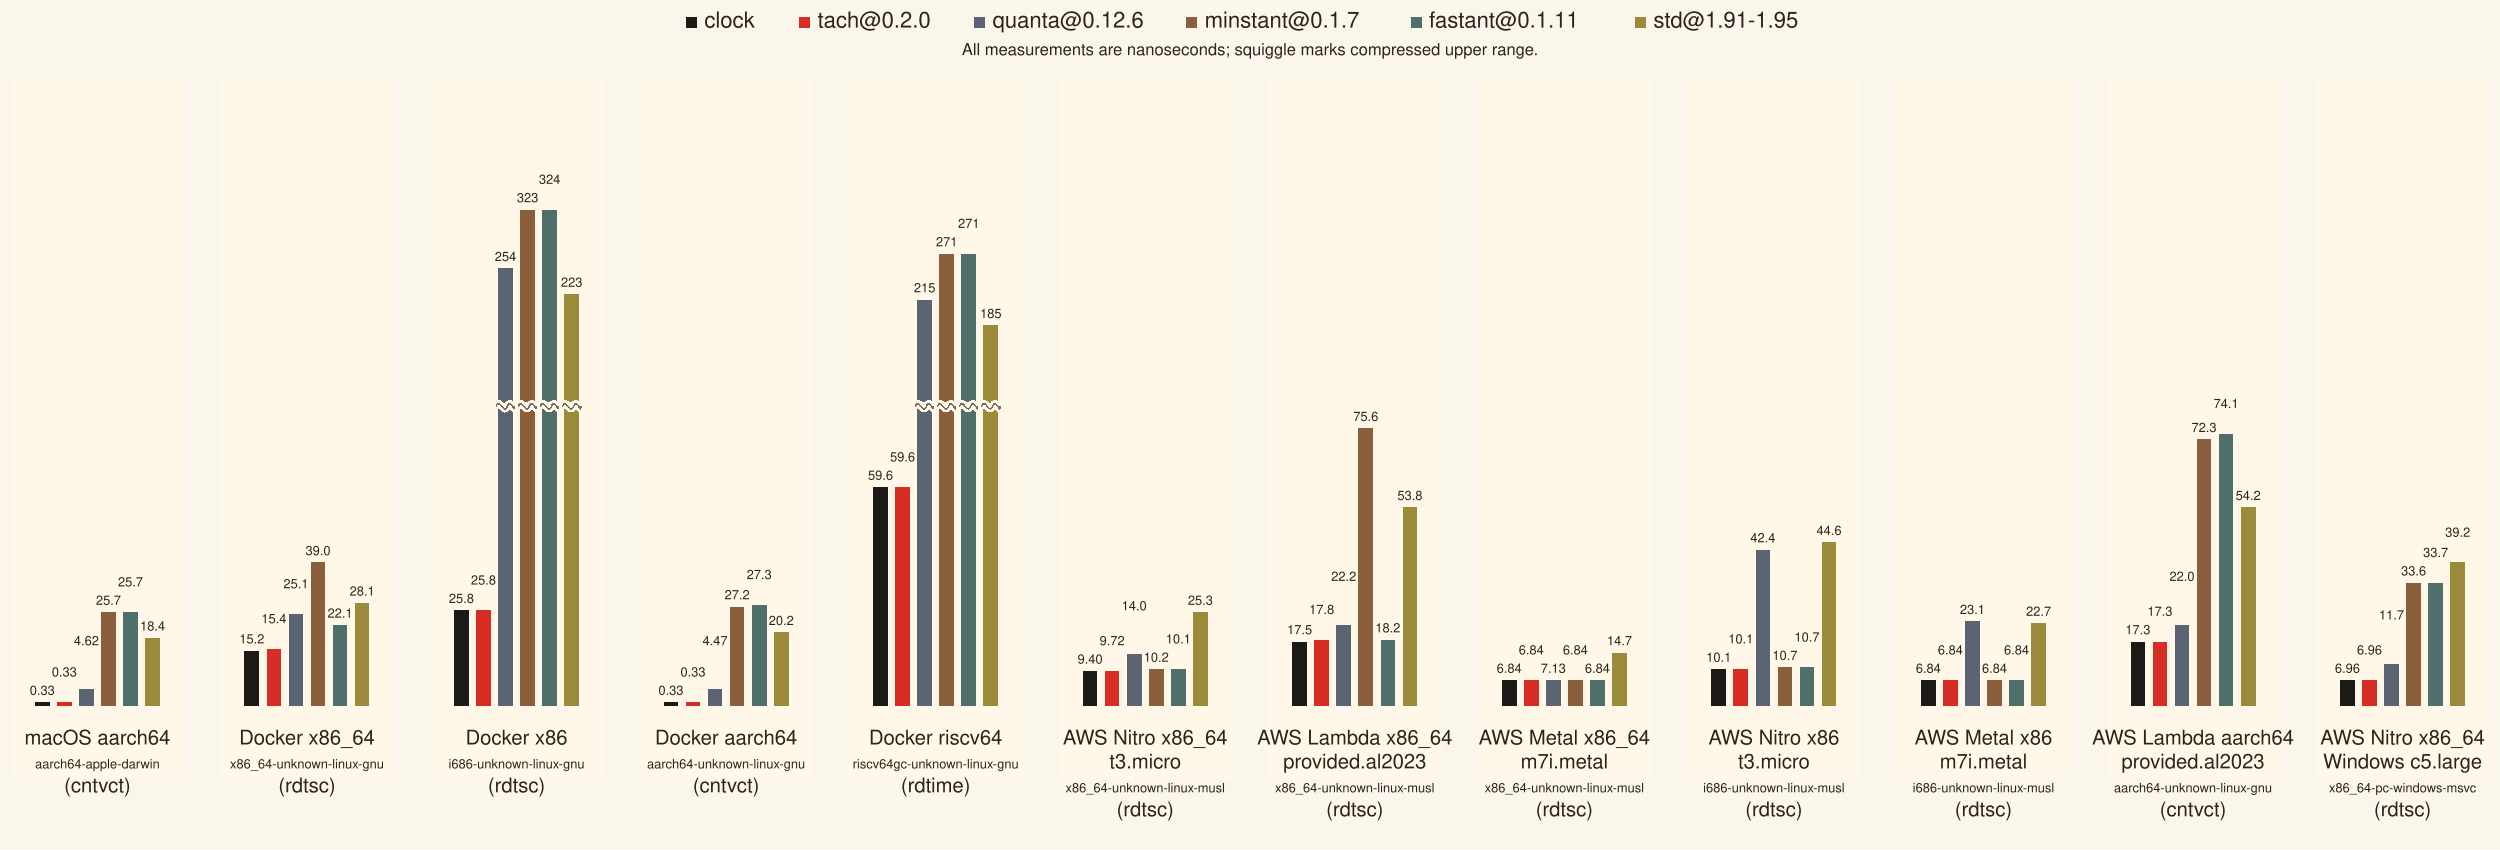
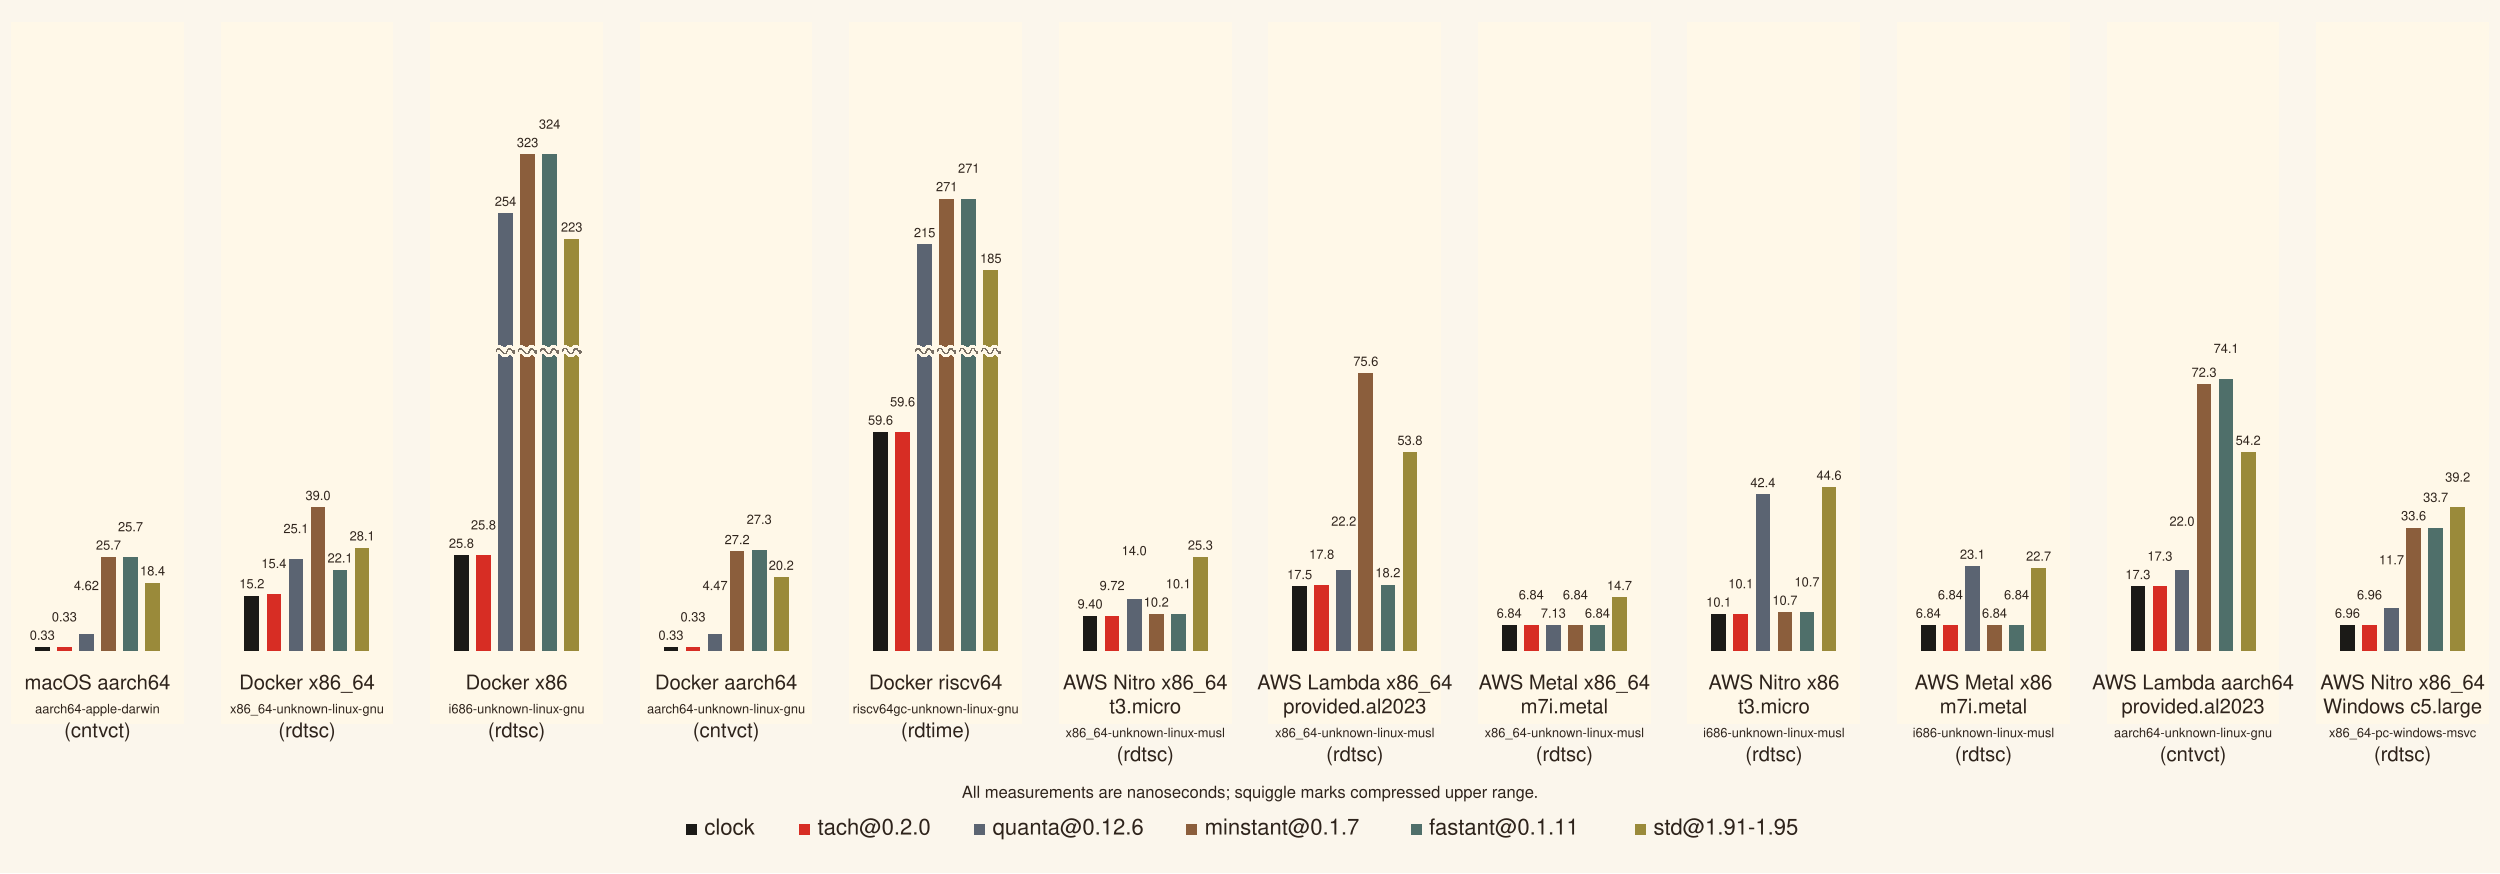
- <svg xmlns="http://www.w3.org/2000/svg" width="1360" height="462" viewBox="0 0 1360 462">
-   <rect width="1360" height="462" fill="#FBF6EC" />
+ <svg xmlns="http://www.w3.org/2000/svg" width="1360" height="475" viewBox="0 0 1360 475">
+   <rect width="1360" height="475" fill="#FBF6EC" />
  <g shape-rendering="crispEdges">
-     <rect x="373.16" y="9" width="6" height="6" fill="#1B1A17" />
-     <text x="383.16" y="15" text-anchor="start" font-family="Avenir Next, Helvetica, Arial, sans-serif" font-size="12" fill="#2E231B">clock</text>
-     <rect x="434.76" y="9" width="6" height="6" fill="#D72D24" />
-     <text x="444.76" y="15" text-anchor="start" font-family="Avenir Next, Helvetica, Arial, sans-serif" font-size="12" fill="#2E231B">tach@0.2.0</text>
-     <rect x="529.96" y="9" width="6" height="6" fill="#5B6472" />
-     <text x="539.96" y="15" text-anchor="start" font-family="Avenir Next, Helvetica, Arial, sans-serif" font-size="12" fill="#2E231B">quanta@0.12.6</text>
-     <rect x="645.32" y="9" width="6" height="6" fill="#8B5E3C" />
-     <text x="655.32" y="15" text-anchor="start" font-family="Avenir Next, Helvetica, Arial, sans-serif" font-size="12" fill="#2E231B">minstant@0.1.7</text>
-     <rect x="767.4" y="9" width="6" height="6" fill="#4F6F6A" />
-     <text x="777.4" y="15" text-anchor="start" font-family="Avenir Next, Helvetica, Arial, sans-serif" font-size="12" fill="#2E231B">fastant@0.1.11</text>
-     <rect x="889.48" y="9" width="6" height="6" fill="#9A8A3A" />
-     <text x="899.48" y="15" text-anchor="start" font-family="Avenir Next, Helvetica, Arial, sans-serif" font-size="12" fill="#2E231B">std@1.91-1.95</text>
-     <text x="680" y="30" text-anchor="middle" font-family="Avenir Next, Helvetica, Arial, sans-serif" font-size="9" fill="#2E231B">All measurements are nanoseconds; squiggle marks compressed upper range.</text>
-     <rect x="6" y="42" width="94" height="382" fill="#FFF8E8" />
-     <rect x="19" y="382" width="8" height="2" fill="#1B1A17" />
-     <text x="23" y="378" text-anchor="middle" font-family="Avenir Next, Helvetica, Arial, sans-serif" font-size="7" fill="#2E231B">0.33</text>
-     <rect x="31" y="382" width="8" height="2" fill="#D72D24" />
-     <text x="35" y="368" text-anchor="middle" font-family="Avenir Next, Helvetica, Arial, sans-serif" font-size="7" fill="#2E231B">0.33</text>
-     <rect x="43" y="375" width="8" height="9" fill="#5B6472" />
-     <text x="47" y="351" text-anchor="middle" font-family="Avenir Next, Helvetica, Arial, sans-serif" font-size="7" fill="#2E231B">4.62</text>
-     <rect x="55" y="333" width="8" height="51" fill="#8B5E3C" />
-     <text x="59" y="329" text-anchor="middle" font-family="Avenir Next, Helvetica, Arial, sans-serif" font-size="7" fill="#2E231B">25.7</text>
-     <rect x="67" y="333" width="8" height="51" fill="#4F6F6A" />
-     <text x="71" y="319" text-anchor="middle" font-family="Avenir Next, Helvetica, Arial, sans-serif" font-size="7" fill="#2E231B">25.7</text>
-     <rect x="79" y="347" width="8" height="37" fill="#9A8A3A" />
-     <text x="83" y="343" text-anchor="middle" font-family="Avenir Next, Helvetica, Arial, sans-serif" font-size="7" fill="#2E231B">18.4</text>
-     <text x="53" y="405" text-anchor="middle" font-family="Avenir Next, Helvetica, Arial, sans-serif" font-size="11" fill="#2E231B">macOS aarch64</text>
-     <text x="53" y="418" text-anchor="middle" font-family="Avenir Next, Helvetica, Arial, sans-serif" font-size="7" fill="#2E231B">aarch64-apple-darwin</text>
-     <text x="53" y="431" text-anchor="middle" font-family="Avenir Next, Helvetica, Arial, sans-serif" font-size="11" fill="#2E231B">(cntvct)</text>
-     <rect x="120" y="42" width="94" height="382" fill="#FFF8E8" />
-     <rect x="133" y="354" width="8" height="30" fill="#1B1A17" />
-     <text x="137" y="350" text-anchor="middle" font-family="Avenir Next, Helvetica, Arial, sans-serif" font-size="7" fill="#2E231B">15.2</text>
-     <rect x="145" y="353" width="8" height="31" fill="#D72D24" />
-     <text x="149" y="339" text-anchor="middle" font-family="Avenir Next, Helvetica, Arial, sans-serif" font-size="7" fill="#2E231B">15.4</text>
-     <rect x="157" y="334" width="8" height="50" fill="#5B6472" />
-     <text x="161" y="320" text-anchor="middle" font-family="Avenir Next, Helvetica, Arial, sans-serif" font-size="7" fill="#2E231B">25.1</text>
-     <rect x="169" y="306" width="8" height="78" fill="#8B5E3C" />
-     <text x="173" y="302" text-anchor="middle" font-family="Avenir Next, Helvetica, Arial, sans-serif" font-size="7" fill="#2E231B">39.0</text>
-     <rect x="181" y="340" width="8" height="44" fill="#4F6F6A" />
-     <text x="185" y="336" text-anchor="middle" font-family="Avenir Next, Helvetica, Arial, sans-serif" font-size="7" fill="#2E231B">22.1</text>
-     <rect x="193" y="328" width="8" height="56" fill="#9A8A3A" />
-     <text x="197" y="324" text-anchor="middle" font-family="Avenir Next, Helvetica, Arial, sans-serif" font-size="7" fill="#2E231B">28.1</text>
-     <text x="167" y="405" text-anchor="middle" font-family="Avenir Next, Helvetica, Arial, sans-serif" font-size="11" fill="#2E231B">Docker x86_64</text>
-     <text x="167" y="418" text-anchor="middle" font-family="Avenir Next, Helvetica, Arial, sans-serif" font-size="7" fill="#2E231B">x86_64-unknown-linux-gnu</text>
-     <text x="167" y="431" text-anchor="middle" font-family="Avenir Next, Helvetica, Arial, sans-serif" font-size="11" fill="#2E231B">(rdtsc)</text>
-     <rect x="234" y="42" width="94" height="382" fill="#FFF8E8" />
-     <rect x="247" y="332" width="8" height="52" fill="#1B1A17" />
-     <text x="251" y="328" text-anchor="middle" font-family="Avenir Next, Helvetica, Arial, sans-serif" font-size="7" fill="#2E231B">25.8</text>
-     <rect x="259" y="332" width="8" height="52" fill="#D72D24" />
-     <text x="263" y="318" text-anchor="middle" font-family="Avenir Next, Helvetica, Arial, sans-serif" font-size="7" fill="#2E231B">25.8</text>
-     <rect x="271" y="146" width="8" height="238" fill="#5B6472" />
-     <path d="M270 221 C272 216 274 226 276 221 S280 226 280 221" stroke="#FFF8E8" stroke-width="4" fill="none" stroke-linecap="round" />
-     <path d="M270 221 C272 216 274 226 276 221 S280 226 280 221" stroke="#2E231B" stroke-width="0.8" fill="none" stroke-linecap="round" opacity="0.65" />
-     <text x="275" y="142" text-anchor="middle" font-family="Avenir Next, Helvetica, Arial, sans-serif" font-size="7" fill="#2E231B">254</text>
-     <rect x="283" y="114" width="8" height="270" fill="#8B5E3C" />
-     <path d="M282 221 C284 216 286 226 288 221 S292 226 292 221" stroke="#FFF8E8" stroke-width="4" fill="none" stroke-linecap="round" />
-     <path d="M282 221 C284 216 286 226 288 221 S292 226 292 221" stroke="#2E231B" stroke-width="0.8" fill="none" stroke-linecap="round" opacity="0.65" />
-     <text x="287" y="110" text-anchor="middle" font-family="Avenir Next, Helvetica, Arial, sans-serif" font-size="7" fill="#2E231B">323</text>
-     <rect x="295" y="114" width="8" height="270" fill="#4F6F6A" />
-     <path d="M294 221 C296 216 298 226 300 221 S304 226 304 221" stroke="#FFF8E8" stroke-width="4" fill="none" stroke-linecap="round" />
-     <path d="M294 221 C296 216 298 226 300 221 S304 226 304 221" stroke="#2E231B" stroke-width="0.8" fill="none" stroke-linecap="round" opacity="0.65" />
-     <text x="299" y="100" text-anchor="middle" font-family="Avenir Next, Helvetica, Arial, sans-serif" font-size="7" fill="#2E231B">324</text>
-     <rect x="307" y="160" width="8" height="224" fill="#9A8A3A" />
-     <path d="M306 221 C308 216 310 226 312 221 S316 226 316 221" stroke="#FFF8E8" stroke-width="4" fill="none" stroke-linecap="round" />
-     <path d="M306 221 C308 216 310 226 312 221 S316 226 316 221" stroke="#2E231B" stroke-width="0.8" fill="none" stroke-linecap="round" opacity="0.65" />
-     <text x="311" y="156" text-anchor="middle" font-family="Avenir Next, Helvetica, Arial, sans-serif" font-size="7" fill="#2E231B">223</text>
-     <text x="281" y="405" text-anchor="middle" font-family="Avenir Next, Helvetica, Arial, sans-serif" font-size="11" fill="#2E231B">Docker x86</text>
-     <text x="281" y="418" text-anchor="middle" font-family="Avenir Next, Helvetica, Arial, sans-serif" font-size="7" fill="#2E231B">i686-unknown-linux-gnu</text>
-     <text x="281" y="431" text-anchor="middle" font-family="Avenir Next, Helvetica, Arial, sans-serif" font-size="11" fill="#2E231B">(rdtsc)</text>
-     <rect x="348" y="42" width="94" height="382" fill="#FFF8E8" />
-     <rect x="361" y="382" width="8" height="2" fill="#1B1A17" />
-     <text x="365" y="378" text-anchor="middle" font-family="Avenir Next, Helvetica, Arial, sans-serif" font-size="7" fill="#2E231B">0.33</text>
-     <rect x="373" y="382" width="8" height="2" fill="#D72D24" />
-     <text x="377" y="368" text-anchor="middle" font-family="Avenir Next, Helvetica, Arial, sans-serif" font-size="7" fill="#2E231B">0.33</text>
-     <rect x="385" y="375" width="8" height="9" fill="#5B6472" />
-     <text x="389" y="351" text-anchor="middle" font-family="Avenir Next, Helvetica, Arial, sans-serif" font-size="7" fill="#2E231B">4.47</text>
-     <rect x="397" y="330" width="8" height="54" fill="#8B5E3C" />
-     <text x="401" y="326" text-anchor="middle" font-family="Avenir Next, Helvetica, Arial, sans-serif" font-size="7" fill="#2E231B">27.2</text>
-     <rect x="409" y="329" width="8" height="55" fill="#4F6F6A" />
-     <text x="413" y="315" text-anchor="middle" font-family="Avenir Next, Helvetica, Arial, sans-serif" font-size="7" fill="#2E231B">27.3</text>
-     <rect x="421" y="344" width="8" height="40" fill="#9A8A3A" />
-     <text x="425" y="340" text-anchor="middle" font-family="Avenir Next, Helvetica, Arial, sans-serif" font-size="7" fill="#2E231B">20.2</text>
-     <text x="395" y="405" text-anchor="middle" font-family="Avenir Next, Helvetica, Arial, sans-serif" font-size="11" fill="#2E231B">Docker aarch64</text>
-     <text x="395" y="418" text-anchor="middle" font-family="Avenir Next, Helvetica, Arial, sans-serif" font-size="7" fill="#2E231B">aarch64-unknown-linux-gnu</text>
-     <text x="395" y="431" text-anchor="middle" font-family="Avenir Next, Helvetica, Arial, sans-serif" font-size="11" fill="#2E231B">(cntvct)</text>
-     <rect x="462" y="42" width="94" height="382" fill="#FFF8E8" />
-     <rect x="475" y="265" width="8" height="119" fill="#1B1A17" />
-     <text x="479" y="261" text-anchor="middle" font-family="Avenir Next, Helvetica, Arial, sans-serif" font-size="7" fill="#2E231B">59.6</text>
-     <rect x="487" y="265" width="8" height="119" fill="#D72D24" />
-     <text x="491" y="251" text-anchor="middle" font-family="Avenir Next, Helvetica, Arial, sans-serif" font-size="7" fill="#2E231B">59.6</text>
-     <rect x="499" y="163" width="8" height="221" fill="#5B6472" />
-     <path d="M498 221 C500 216 502 226 504 221 S508 226 508 221" stroke="#FFF8E8" stroke-width="4" fill="none" stroke-linecap="round" />
-     <path d="M498 221 C500 216 502 226 504 221 S508 226 508 221" stroke="#2E231B" stroke-width="0.8" fill="none" stroke-linecap="round" opacity="0.65" />
-     <text x="503" y="159" text-anchor="middle" font-family="Avenir Next, Helvetica, Arial, sans-serif" font-size="7" fill="#2E231B">215</text>
-     <rect x="511" y="138" width="8" height="246" fill="#8B5E3C" />
-     <path d="M510 221 C512 216 514 226 516 221 S520 226 520 221" stroke="#FFF8E8" stroke-width="4" fill="none" stroke-linecap="round" />
-     <path d="M510 221 C512 216 514 226 516 221 S520 226 520 221" stroke="#2E231B" stroke-width="0.8" fill="none" stroke-linecap="round" opacity="0.65" />
-     <text x="515" y="134" text-anchor="middle" font-family="Avenir Next, Helvetica, Arial, sans-serif" font-size="7" fill="#2E231B">271</text>
-     <rect x="523" y="138" width="8" height="246" fill="#4F6F6A" />
-     <path d="M522 221 C524 216 526 226 528 221 S532 226 532 221" stroke="#FFF8E8" stroke-width="4" fill="none" stroke-linecap="round" />
-     <path d="M522 221 C524 216 526 226 528 221 S532 226 532 221" stroke="#2E231B" stroke-width="0.8" fill="none" stroke-linecap="round" opacity="0.65" />
-     <text x="527" y="124" text-anchor="middle" font-family="Avenir Next, Helvetica, Arial, sans-serif" font-size="7" fill="#2E231B">271</text>
-     <rect x="535" y="177" width="8" height="207" fill="#9A8A3A" />
-     <path d="M534 221 C536 216 538 226 540 221 S544 226 544 221" stroke="#FFF8E8" stroke-width="4" fill="none" stroke-linecap="round" />
-     <path d="M534 221 C536 216 538 226 540 221 S544 226 544 221" stroke="#2E231B" stroke-width="0.8" fill="none" stroke-linecap="round" opacity="0.65" />
-     <text x="539" y="173" text-anchor="middle" font-family="Avenir Next, Helvetica, Arial, sans-serif" font-size="7" fill="#2E231B">185</text>
-     <text x="509" y="405" text-anchor="middle" font-family="Avenir Next, Helvetica, Arial, sans-serif" font-size="11" fill="#2E231B">Docker riscv64</text>
-     <text x="509" y="418" text-anchor="middle" font-family="Avenir Next, Helvetica, Arial, sans-serif" font-size="7" fill="#2E231B">riscv64gc-unknown-linux-gnu</text>
-     <text x="509" y="431" text-anchor="middle" font-family="Avenir Next, Helvetica, Arial, sans-serif" font-size="11" fill="#2E231B">(rdtime)</text>
-     <rect x="576" y="42" width="94" height="382" fill="#FFF8E8" />
-     <rect x="589" y="365" width="8" height="19" fill="#1B1A17" />
-     <text x="593" y="361" text-anchor="middle" font-family="Avenir Next, Helvetica, Arial, sans-serif" font-size="7" fill="#2E231B">9.40</text>
-     <rect x="601" y="365" width="8" height="19" fill="#D72D24" />
-     <text x="605" y="351" text-anchor="middle" font-family="Avenir Next, Helvetica, Arial, sans-serif" font-size="7" fill="#2E231B">9.72</text>
-     <rect x="613" y="356" width="8" height="28" fill="#5B6472" />
-     <text x="617" y="332" text-anchor="middle" font-family="Avenir Next, Helvetica, Arial, sans-serif" font-size="7" fill="#2E231B">14.0</text>
-     <rect x="625" y="364" width="8" height="20" fill="#8B5E3C" />
-     <text x="629" y="360" text-anchor="middle" font-family="Avenir Next, Helvetica, Arial, sans-serif" font-size="7" fill="#2E231B">10.2</text>
-     <rect x="637" y="364" width="8" height="20" fill="#4F6F6A" />
-     <text x="641" y="350" text-anchor="middle" font-family="Avenir Next, Helvetica, Arial, sans-serif" font-size="7" fill="#2E231B">10.1</text>
-     <rect x="649" y="333" width="8" height="51" fill="#9A8A3A" />
-     <text x="653" y="329" text-anchor="middle" font-family="Avenir Next, Helvetica, Arial, sans-serif" font-size="7" fill="#2E231B">25.3</text>
-     <text x="623" y="405" text-anchor="middle" font-family="Avenir Next, Helvetica, Arial, sans-serif" font-size="11" fill="#2E231B">AWS Nitro x86_64</text>
-     <text x="623" y="418" text-anchor="middle" font-family="Avenir Next, Helvetica, Arial, sans-serif" font-size="11" fill="#2E231B">t3.micro</text>
-     <text x="623" y="431" text-anchor="middle" font-family="Avenir Next, Helvetica, Arial, sans-serif" font-size="7" fill="#2E231B">x86_64-unknown-linux-musl</text>
-     <text x="623" y="444" text-anchor="middle" font-family="Avenir Next, Helvetica, Arial, sans-serif" font-size="11" fill="#2E231B">(rdtsc)</text>
-     <rect x="690" y="42" width="94" height="382" fill="#FFF8E8" />
-     <rect x="703" y="349" width="8" height="35" fill="#1B1A17" />
-     <text x="707" y="345" text-anchor="middle" font-family="Avenir Next, Helvetica, Arial, sans-serif" font-size="7" fill="#2E231B">17.5</text>
-     <rect x="715" y="348" width="8" height="36" fill="#D72D24" />
-     <text x="719" y="334" text-anchor="middle" font-family="Avenir Next, Helvetica, Arial, sans-serif" font-size="7" fill="#2E231B">17.8</text>
-     <rect x="727" y="340" width="8" height="44" fill="#5B6472" />
-     <text x="731" y="316" text-anchor="middle" font-family="Avenir Next, Helvetica, Arial, sans-serif" font-size="7" fill="#2E231B">22.2</text>
-     <rect x="739" y="233" width="8" height="151" fill="#8B5E3C" />
-     <text x="743" y="229" text-anchor="middle" font-family="Avenir Next, Helvetica, Arial, sans-serif" font-size="7" fill="#2E231B">75.6</text>
-     <rect x="751" y="348" width="8" height="36" fill="#4F6F6A" />
-     <text x="755" y="344" text-anchor="middle" font-family="Avenir Next, Helvetica, Arial, sans-serif" font-size="7" fill="#2E231B">18.2</text>
-     <rect x="763" y="276" width="8" height="108" fill="#9A8A3A" />
-     <text x="767" y="272" text-anchor="middle" font-family="Avenir Next, Helvetica, Arial, sans-serif" font-size="7" fill="#2E231B">53.8</text>
-     <text x="737" y="405" text-anchor="middle" font-family="Avenir Next, Helvetica, Arial, sans-serif" font-size="11" fill="#2E231B">AWS Lambda x86_64</text>
-     <text x="737" y="418" text-anchor="middle" font-family="Avenir Next, Helvetica, Arial, sans-serif" font-size="11" fill="#2E231B">provided.al2023</text>
-     <text x="737" y="431" text-anchor="middle" font-family="Avenir Next, Helvetica, Arial, sans-serif" font-size="7" fill="#2E231B">x86_64-unknown-linux-musl</text>
-     <text x="737" y="444" text-anchor="middle" font-family="Avenir Next, Helvetica, Arial, sans-serif" font-size="11" fill="#2E231B">(rdtsc)</text>
-     <rect x="804" y="42" width="94" height="382" fill="#FFF8E8" />
-     <rect x="817" y="370" width="8" height="14" fill="#1B1A17" />
-     <text x="821" y="366" text-anchor="middle" font-family="Avenir Next, Helvetica, Arial, sans-serif" font-size="7" fill="#2E231B">6.84</text>
-     <rect x="829" y="370" width="8" height="14" fill="#D72D24" />
-     <text x="833" y="356" text-anchor="middle" font-family="Avenir Next, Helvetica, Arial, sans-serif" font-size="7" fill="#2E231B">6.84</text>
-     <rect x="841" y="370" width="8" height="14" fill="#5B6472" />
-     <text x="845" y="366" text-anchor="middle" font-family="Avenir Next, Helvetica, Arial, sans-serif" font-size="7" fill="#2E231B">7.13</text>
-     <rect x="853" y="370" width="8" height="14" fill="#8B5E3C" />
-     <text x="857" y="356" text-anchor="middle" font-family="Avenir Next, Helvetica, Arial, sans-serif" font-size="7" fill="#2E231B">6.84</text>
-     <rect x="865" y="370" width="8" height="14" fill="#4F6F6A" />
-     <text x="869" y="366" text-anchor="middle" font-family="Avenir Next, Helvetica, Arial, sans-serif" font-size="7" fill="#2E231B">6.84</text>
-     <rect x="877" y="355" width="8" height="29" fill="#9A8A3A" />
-     <text x="881" y="351" text-anchor="middle" font-family="Avenir Next, Helvetica, Arial, sans-serif" font-size="7" fill="#2E231B">14.7</text>
-     <text x="851" y="405" text-anchor="middle" font-family="Avenir Next, Helvetica, Arial, sans-serif" font-size="11" fill="#2E231B">AWS Metal x86_64</text>
-     <text x="851" y="418" text-anchor="middle" font-family="Avenir Next, Helvetica, Arial, sans-serif" font-size="11" fill="#2E231B">m7i.metal</text>
-     <text x="851" y="431" text-anchor="middle" font-family="Avenir Next, Helvetica, Arial, sans-serif" font-size="7" fill="#2E231B">x86_64-unknown-linux-musl</text>
-     <text x="851" y="444" text-anchor="middle" font-family="Avenir Next, Helvetica, Arial, sans-serif" font-size="11" fill="#2E231B">(rdtsc)</text>
-     <rect x="918" y="42" width="94" height="382" fill="#FFF8E8" />
-     <rect x="931" y="364" width="8" height="20" fill="#1B1A17" />
-     <text x="935" y="360" text-anchor="middle" font-family="Avenir Next, Helvetica, Arial, sans-serif" font-size="7" fill="#2E231B">10.1</text>
-     <rect x="943" y="364" width="8" height="20" fill="#D72D24" />
-     <text x="947" y="350" text-anchor="middle" font-family="Avenir Next, Helvetica, Arial, sans-serif" font-size="7" fill="#2E231B">10.1</text>
-     <rect x="955" y="299" width="8" height="85" fill="#5B6472" />
-     <text x="959" y="295" text-anchor="middle" font-family="Avenir Next, Helvetica, Arial, sans-serif" font-size="7" fill="#2E231B">42.4</text>
-     <rect x="967" y="363" width="8" height="21" fill="#8B5E3C" />
-     <text x="971" y="359" text-anchor="middle" font-family="Avenir Next, Helvetica, Arial, sans-serif" font-size="7" fill="#2E231B">10.7</text>
-     <rect x="979" y="363" width="8" height="21" fill="#4F6F6A" />
-     <text x="983" y="349" text-anchor="middle" font-family="Avenir Next, Helvetica, Arial, sans-serif" font-size="7" fill="#2E231B">10.7</text>
-     <rect x="991" y="295" width="8" height="89" fill="#9A8A3A" />
-     <text x="995" y="291" text-anchor="middle" font-family="Avenir Next, Helvetica, Arial, sans-serif" font-size="7" fill="#2E231B">44.6</text>
-     <text x="965" y="405" text-anchor="middle" font-family="Avenir Next, Helvetica, Arial, sans-serif" font-size="11" fill="#2E231B">AWS Nitro x86</text>
-     <text x="965" y="418" text-anchor="middle" font-family="Avenir Next, Helvetica, Arial, sans-serif" font-size="11" fill="#2E231B">t3.micro</text>
-     <text x="965" y="431" text-anchor="middle" font-family="Avenir Next, Helvetica, Arial, sans-serif" font-size="7" fill="#2E231B">i686-unknown-linux-musl</text>
-     <text x="965" y="444" text-anchor="middle" font-family="Avenir Next, Helvetica, Arial, sans-serif" font-size="11" fill="#2E231B">(rdtsc)</text>
-     <rect x="1032" y="42" width="94" height="382" fill="#FFF8E8" />
-     <rect x="1045" y="370" width="8" height="14" fill="#1B1A17" />
-     <text x="1049" y="366" text-anchor="middle" font-family="Avenir Next, Helvetica, Arial, sans-serif" font-size="7" fill="#2E231B">6.84</text>
-     <rect x="1057" y="370" width="8" height="14" fill="#D72D24" />
-     <text x="1061" y="356" text-anchor="middle" font-family="Avenir Next, Helvetica, Arial, sans-serif" font-size="7" fill="#2E231B">6.84</text>
-     <rect x="1069" y="338" width="8" height="46" fill="#5B6472" />
-     <text x="1073" y="334" text-anchor="middle" font-family="Avenir Next, Helvetica, Arial, sans-serif" font-size="7" fill="#2E231B">23.1</text>
-     <rect x="1081" y="370" width="8" height="14" fill="#8B5E3C" />
-     <text x="1085" y="366" text-anchor="middle" font-family="Avenir Next, Helvetica, Arial, sans-serif" font-size="7" fill="#2E231B">6.84</text>
-     <rect x="1093" y="370" width="8" height="14" fill="#4F6F6A" />
-     <text x="1097" y="356" text-anchor="middle" font-family="Avenir Next, Helvetica, Arial, sans-serif" font-size="7" fill="#2E231B">6.84</text>
-     <rect x="1105" y="339" width="8" height="45" fill="#9A8A3A" />
-     <text x="1109" y="335" text-anchor="middle" font-family="Avenir Next, Helvetica, Arial, sans-serif" font-size="7" fill="#2E231B">22.7</text>
-     <text x="1079" y="405" text-anchor="middle" font-family="Avenir Next, Helvetica, Arial, sans-serif" font-size="11" fill="#2E231B">AWS Metal x86</text>
-     <text x="1079" y="418" text-anchor="middle" font-family="Avenir Next, Helvetica, Arial, sans-serif" font-size="11" fill="#2E231B">m7i.metal</text>
-     <text x="1079" y="431" text-anchor="middle" font-family="Avenir Next, Helvetica, Arial, sans-serif" font-size="7" fill="#2E231B">i686-unknown-linux-musl</text>
-     <text x="1079" y="444" text-anchor="middle" font-family="Avenir Next, Helvetica, Arial, sans-serif" font-size="11" fill="#2E231B">(rdtsc)</text>
-     <rect x="1146" y="42" width="94" height="382" fill="#FFF8E8" />
-     <rect x="1159" y="349" width="8" height="35" fill="#1B1A17" />
-     <text x="1163" y="345" text-anchor="middle" font-family="Avenir Next, Helvetica, Arial, sans-serif" font-size="7" fill="#2E231B">17.3</text>
-     <rect x="1171" y="349" width="8" height="35" fill="#D72D24" />
-     <text x="1175" y="335" text-anchor="middle" font-family="Avenir Next, Helvetica, Arial, sans-serif" font-size="7" fill="#2E231B">17.3</text>
-     <rect x="1183" y="340" width="8" height="44" fill="#5B6472" />
-     <text x="1187" y="316" text-anchor="middle" font-family="Avenir Next, Helvetica, Arial, sans-serif" font-size="7" fill="#2E231B">22.0</text>
-     <rect x="1195" y="239" width="8" height="145" fill="#8B5E3C" />
-     <text x="1199" y="235" text-anchor="middle" font-family="Avenir Next, Helvetica, Arial, sans-serif" font-size="7" fill="#2E231B">72.3</text>
-     <rect x="1207" y="236" width="8" height="148" fill="#4F6F6A" />
-     <text x="1211" y="222" text-anchor="middle" font-family="Avenir Next, Helvetica, Arial, sans-serif" font-size="7" fill="#2E231B">74.1</text>
-     <rect x="1219" y="276" width="8" height="108" fill="#9A8A3A" />
-     <text x="1223" y="272" text-anchor="middle" font-family="Avenir Next, Helvetica, Arial, sans-serif" font-size="7" fill="#2E231B">54.2</text>
-     <text x="1193" y="405" text-anchor="middle" font-family="Avenir Next, Helvetica, Arial, sans-serif" font-size="11" fill="#2E231B">AWS Lambda aarch64</text>
-     <text x="1193" y="418" text-anchor="middle" font-family="Avenir Next, Helvetica, Arial, sans-serif" font-size="11" fill="#2E231B">provided.al2023</text>
-     <text x="1193" y="431" text-anchor="middle" font-family="Avenir Next, Helvetica, Arial, sans-serif" font-size="7" fill="#2E231B">aarch64-unknown-linux-gnu</text>
-     <text x="1193" y="444" text-anchor="middle" font-family="Avenir Next, Helvetica, Arial, sans-serif" font-size="11" fill="#2E231B">(cntvct)</text>
-     <rect x="1260" y="42" width="94" height="382" fill="#FFF8E8" />
-     <rect x="1273" y="370" width="8" height="14" fill="#1B1A17" />
-     <text x="1277" y="366" text-anchor="middle" font-family="Avenir Next, Helvetica, Arial, sans-serif" font-size="7" fill="#2E231B">6.96</text>
-     <rect x="1285" y="370" width="8" height="14" fill="#D72D24" />
-     <text x="1289" y="356" text-anchor="middle" font-family="Avenir Next, Helvetica, Arial, sans-serif" font-size="7" fill="#2E231B">6.96</text>
-     <rect x="1297" y="361" width="8" height="23" fill="#5B6472" />
-     <text x="1301" y="337" text-anchor="middle" font-family="Avenir Next, Helvetica, Arial, sans-serif" font-size="7" fill="#2E231B">11.7</text>
-     <rect x="1309" y="317" width="8" height="67" fill="#8B5E3C" />
-     <text x="1313" y="313" text-anchor="middle" font-family="Avenir Next, Helvetica, Arial, sans-serif" font-size="7" fill="#2E231B">33.6</text>
-     <rect x="1321" y="317" width="8" height="67" fill="#4F6F6A" />
-     <text x="1325" y="303" text-anchor="middle" font-family="Avenir Next, Helvetica, Arial, sans-serif" font-size="7" fill="#2E231B">33.7</text>
-     <rect x="1333" y="306" width="8" height="78" fill="#9A8A3A" />
-     <text x="1337" y="292" text-anchor="middle" font-family="Avenir Next, Helvetica, Arial, sans-serif" font-size="7" fill="#2E231B">39.2</text>
-     <text x="1307" y="405" text-anchor="middle" font-family="Avenir Next, Helvetica, Arial, sans-serif" font-size="11" fill="#2E231B">AWS Nitro x86_64</text>
-     <text x="1307" y="418" text-anchor="middle" font-family="Avenir Next, Helvetica, Arial, sans-serif" font-size="11" fill="#2E231B">Windows c5.large</text>
-     <text x="1307" y="431" text-anchor="middle" font-family="Avenir Next, Helvetica, Arial, sans-serif" font-size="7" fill="#2E231B">x86_64-pc-windows-msvc</text>
-     <text x="1307" y="444" text-anchor="middle" font-family="Avenir Next, Helvetica, Arial, sans-serif" font-size="11" fill="#2E231B">(rdtsc)</text>
+     <rect x="373.16" y="448" width="6" height="6" fill="#1B1A17" />
+     <text x="383.16" y="454" text-anchor="start" font-family="Avenir Next, Helvetica, Arial, sans-serif" font-size="12" fill="#2E231B">clock</text>
+     <rect x="434.76" y="448" width="6" height="6" fill="#D72D24" />
+     <text x="444.76" y="454" text-anchor="start" font-family="Avenir Next, Helvetica, Arial, sans-serif" font-size="12" fill="#2E231B">tach@0.2.0</text>
+     <rect x="529.96" y="448" width="6" height="6" fill="#5B6472" />
+     <text x="539.96" y="454" text-anchor="start" font-family="Avenir Next, Helvetica, Arial, sans-serif" font-size="12" fill="#2E231B">quanta@0.12.6</text>
+     <rect x="645.32" y="448" width="6" height="6" fill="#8B5E3C" />
+     <text x="655.32" y="454" text-anchor="start" font-family="Avenir Next, Helvetica, Arial, sans-serif" font-size="12" fill="#2E231B">minstant@0.1.7</text>
+     <rect x="767.4" y="448" width="6" height="6" fill="#4F6F6A" />
+     <text x="777.4" y="454" text-anchor="start" font-family="Avenir Next, Helvetica, Arial, sans-serif" font-size="12" fill="#2E231B">fastant@0.1.11</text>
+     <rect x="889.48" y="448" width="6" height="6" fill="#9A8A3A" />
+     <text x="899.48" y="454" text-anchor="start" font-family="Avenir Next, Helvetica, Arial, sans-serif" font-size="12" fill="#2E231B">std@1.91-1.95</text>
+     <text x="680" y="434" text-anchor="middle" font-family="Avenir Next, Helvetica, Arial, sans-serif" font-size="9" fill="#2E231B">All measurements are nanoseconds; squiggle marks compressed upper range.</text>
+     <rect x="6" y="12" width="94" height="382" fill="#FFF8E8" />
+     <rect x="19" y="352" width="8" height="2" fill="#1B1A17" />
+     <text x="23" y="348" text-anchor="middle" font-family="Avenir Next, Helvetica, Arial, sans-serif" font-size="7" fill="#2E231B">0.33</text>
+     <rect x="31" y="352" width="8" height="2" fill="#D72D24" />
+     <text x="35" y="338" text-anchor="middle" font-family="Avenir Next, Helvetica, Arial, sans-serif" font-size="7" fill="#2E231B">0.33</text>
+     <rect x="43" y="345" width="8" height="9" fill="#5B6472" />
+     <text x="47" y="321" text-anchor="middle" font-family="Avenir Next, Helvetica, Arial, sans-serif" font-size="7" fill="#2E231B">4.62</text>
+     <rect x="55" y="303" width="8" height="51" fill="#8B5E3C" />
+     <text x="59" y="299" text-anchor="middle" font-family="Avenir Next, Helvetica, Arial, sans-serif" font-size="7" fill="#2E231B">25.7</text>
+     <rect x="67" y="303" width="8" height="51" fill="#4F6F6A" />
+     <text x="71" y="289" text-anchor="middle" font-family="Avenir Next, Helvetica, Arial, sans-serif" font-size="7" fill="#2E231B">25.7</text>
+     <rect x="79" y="317" width="8" height="37" fill="#9A8A3A" />
+     <text x="83" y="313" text-anchor="middle" font-family="Avenir Next, Helvetica, Arial, sans-serif" font-size="7" fill="#2E231B">18.4</text>
+     <text x="53" y="375" text-anchor="middle" font-family="Avenir Next, Helvetica, Arial, sans-serif" font-size="11" fill="#2E231B">macOS aarch64</text>
+     <text x="53" y="388" text-anchor="middle" font-family="Avenir Next, Helvetica, Arial, sans-serif" font-size="7" fill="#2E231B">aarch64-apple-darwin</text>
+     <text x="53" y="401" text-anchor="middle" font-family="Avenir Next, Helvetica, Arial, sans-serif" font-size="11" fill="#2E231B">(cntvct)</text>
+     <rect x="120" y="12" width="94" height="382" fill="#FFF8E8" />
+     <rect x="133" y="324" width="8" height="30" fill="#1B1A17" />
+     <text x="137" y="320" text-anchor="middle" font-family="Avenir Next, Helvetica, Arial, sans-serif" font-size="7" fill="#2E231B">15.2</text>
+     <rect x="145" y="323" width="8" height="31" fill="#D72D24" />
+     <text x="149" y="309" text-anchor="middle" font-family="Avenir Next, Helvetica, Arial, sans-serif" font-size="7" fill="#2E231B">15.4</text>
+     <rect x="157" y="304" width="8" height="50" fill="#5B6472" />
+     <text x="161" y="290" text-anchor="middle" font-family="Avenir Next, Helvetica, Arial, sans-serif" font-size="7" fill="#2E231B">25.1</text>
+     <rect x="169" y="276" width="8" height="78" fill="#8B5E3C" />
+     <text x="173" y="272" text-anchor="middle" font-family="Avenir Next, Helvetica, Arial, sans-serif" font-size="7" fill="#2E231B">39.0</text>
+     <rect x="181" y="310" width="8" height="44" fill="#4F6F6A" />
+     <text x="185" y="306" text-anchor="middle" font-family="Avenir Next, Helvetica, Arial, sans-serif" font-size="7" fill="#2E231B">22.1</text>
+     <rect x="193" y="298" width="8" height="56" fill="#9A8A3A" />
+     <text x="197" y="294" text-anchor="middle" font-family="Avenir Next, Helvetica, Arial, sans-serif" font-size="7" fill="#2E231B">28.1</text>
+     <text x="167" y="375" text-anchor="middle" font-family="Avenir Next, Helvetica, Arial, sans-serif" font-size="11" fill="#2E231B">Docker x86_64</text>
+     <text x="167" y="388" text-anchor="middle" font-family="Avenir Next, Helvetica, Arial, sans-serif" font-size="7" fill="#2E231B">x86_64-unknown-linux-gnu</text>
+     <text x="167" y="401" text-anchor="middle" font-family="Avenir Next, Helvetica, Arial, sans-serif" font-size="11" fill="#2E231B">(rdtsc)</text>
+     <rect x="234" y="12" width="94" height="382" fill="#FFF8E8" />
+     <rect x="247" y="302" width="8" height="52" fill="#1B1A17" />
+     <text x="251" y="298" text-anchor="middle" font-family="Avenir Next, Helvetica, Arial, sans-serif" font-size="7" fill="#2E231B">25.8</text>
+     <rect x="259" y="302" width="8" height="52" fill="#D72D24" />
+     <text x="263" y="288" text-anchor="middle" font-family="Avenir Next, Helvetica, Arial, sans-serif" font-size="7" fill="#2E231B">25.8</text>
+     <rect x="271" y="116" width="8" height="238" fill="#5B6472" />
+     <path d="M270 191 C272 186 274 196 276 191 S280 196 280 191" stroke="#FFF8E8" stroke-width="4" fill="none" stroke-linecap="round" />
+     <path d="M270 191 C272 186 274 196 276 191 S280 196 280 191" stroke="#2E231B" stroke-width="0.8" fill="none" stroke-linecap="round" opacity="0.65" />
+     <text x="275" y="112" text-anchor="middle" font-family="Avenir Next, Helvetica, Arial, sans-serif" font-size="7" fill="#2E231B">254</text>
+     <rect x="283" y="84" width="8" height="270" fill="#8B5E3C" />
+     <path d="M282 191 C284 186 286 196 288 191 S292 196 292 191" stroke="#FFF8E8" stroke-width="4" fill="none" stroke-linecap="round" />
+     <path d="M282 191 C284 186 286 196 288 191 S292 196 292 191" stroke="#2E231B" stroke-width="0.8" fill="none" stroke-linecap="round" opacity="0.65" />
+     <text x="287" y="80" text-anchor="middle" font-family="Avenir Next, Helvetica, Arial, sans-serif" font-size="7" fill="#2E231B">323</text>
+     <rect x="295" y="84" width="8" height="270" fill="#4F6F6A" />
+     <path d="M294 191 C296 186 298 196 300 191 S304 196 304 191" stroke="#FFF8E8" stroke-width="4" fill="none" stroke-linecap="round" />
+     <path d="M294 191 C296 186 298 196 300 191 S304 196 304 191" stroke="#2E231B" stroke-width="0.8" fill="none" stroke-linecap="round" opacity="0.65" />
+     <text x="299" y="70" text-anchor="middle" font-family="Avenir Next, Helvetica, Arial, sans-serif" font-size="7" fill="#2E231B">324</text>
+     <rect x="307" y="130" width="8" height="224" fill="#9A8A3A" />
+     <path d="M306 191 C308 186 310 196 312 191 S316 196 316 191" stroke="#FFF8E8" stroke-width="4" fill="none" stroke-linecap="round" />
+     <path d="M306 191 C308 186 310 196 312 191 S316 196 316 191" stroke="#2E231B" stroke-width="0.8" fill="none" stroke-linecap="round" opacity="0.65" />
+     <text x="311" y="126" text-anchor="middle" font-family="Avenir Next, Helvetica, Arial, sans-serif" font-size="7" fill="#2E231B">223</text>
+     <text x="281" y="375" text-anchor="middle" font-family="Avenir Next, Helvetica, Arial, sans-serif" font-size="11" fill="#2E231B">Docker x86</text>
+     <text x="281" y="388" text-anchor="middle" font-family="Avenir Next, Helvetica, Arial, sans-serif" font-size="7" fill="#2E231B">i686-unknown-linux-gnu</text>
+     <text x="281" y="401" text-anchor="middle" font-family="Avenir Next, Helvetica, Arial, sans-serif" font-size="11" fill="#2E231B">(rdtsc)</text>
+     <rect x="348" y="12" width="94" height="382" fill="#FFF8E8" />
+     <rect x="361" y="352" width="8" height="2" fill="#1B1A17" />
+     <text x="365" y="348" text-anchor="middle" font-family="Avenir Next, Helvetica, Arial, sans-serif" font-size="7" fill="#2E231B">0.33</text>
+     <rect x="373" y="352" width="8" height="2" fill="#D72D24" />
+     <text x="377" y="338" text-anchor="middle" font-family="Avenir Next, Helvetica, Arial, sans-serif" font-size="7" fill="#2E231B">0.33</text>
+     <rect x="385" y="345" width="8" height="9" fill="#5B6472" />
+     <text x="389" y="321" text-anchor="middle" font-family="Avenir Next, Helvetica, Arial, sans-serif" font-size="7" fill="#2E231B">4.47</text>
+     <rect x="397" y="300" width="8" height="54" fill="#8B5E3C" />
+     <text x="401" y="296" text-anchor="middle" font-family="Avenir Next, Helvetica, Arial, sans-serif" font-size="7" fill="#2E231B">27.2</text>
+     <rect x="409" y="299" width="8" height="55" fill="#4F6F6A" />
+     <text x="413" y="285" text-anchor="middle" font-family="Avenir Next, Helvetica, Arial, sans-serif" font-size="7" fill="#2E231B">27.3</text>
+     <rect x="421" y="314" width="8" height="40" fill="#9A8A3A" />
+     <text x="425" y="310" text-anchor="middle" font-family="Avenir Next, Helvetica, Arial, sans-serif" font-size="7" fill="#2E231B">20.2</text>
+     <text x="395" y="375" text-anchor="middle" font-family="Avenir Next, Helvetica, Arial, sans-serif" font-size="11" fill="#2E231B">Docker aarch64</text>
+     <text x="395" y="388" text-anchor="middle" font-family="Avenir Next, Helvetica, Arial, sans-serif" font-size="7" fill="#2E231B">aarch64-unknown-linux-gnu</text>
+     <text x="395" y="401" text-anchor="middle" font-family="Avenir Next, Helvetica, Arial, sans-serif" font-size="11" fill="#2E231B">(cntvct)</text>
+     <rect x="462" y="12" width="94" height="382" fill="#FFF8E8" />
+     <rect x="475" y="235" width="8" height="119" fill="#1B1A17" />
+     <text x="479" y="231" text-anchor="middle" font-family="Avenir Next, Helvetica, Arial, sans-serif" font-size="7" fill="#2E231B">59.6</text>
+     <rect x="487" y="235" width="8" height="119" fill="#D72D24" />
+     <text x="491" y="221" text-anchor="middle" font-family="Avenir Next, Helvetica, Arial, sans-serif" font-size="7" fill="#2E231B">59.6</text>
+     <rect x="499" y="133" width="8" height="221" fill="#5B6472" />
+     <path d="M498 191 C500 186 502 196 504 191 S508 196 508 191" stroke="#FFF8E8" stroke-width="4" fill="none" stroke-linecap="round" />
+     <path d="M498 191 C500 186 502 196 504 191 S508 196 508 191" stroke="#2E231B" stroke-width="0.8" fill="none" stroke-linecap="round" opacity="0.65" />
+     <text x="503" y="129" text-anchor="middle" font-family="Avenir Next, Helvetica, Arial, sans-serif" font-size="7" fill="#2E231B">215</text>
+     <rect x="511" y="108" width="8" height="246" fill="#8B5E3C" />
+     <path d="M510 191 C512 186 514 196 516 191 S520 196 520 191" stroke="#FFF8E8" stroke-width="4" fill="none" stroke-linecap="round" />
+     <path d="M510 191 C512 186 514 196 516 191 S520 196 520 191" stroke="#2E231B" stroke-width="0.8" fill="none" stroke-linecap="round" opacity="0.65" />
+     <text x="515" y="104" text-anchor="middle" font-family="Avenir Next, Helvetica, Arial, sans-serif" font-size="7" fill="#2E231B">271</text>
+     <rect x="523" y="108" width="8" height="246" fill="#4F6F6A" />
+     <path d="M522 191 C524 186 526 196 528 191 S532 196 532 191" stroke="#FFF8E8" stroke-width="4" fill="none" stroke-linecap="round" />
+     <path d="M522 191 C524 186 526 196 528 191 S532 196 532 191" stroke="#2E231B" stroke-width="0.8" fill="none" stroke-linecap="round" opacity="0.65" />
+     <text x="527" y="94" text-anchor="middle" font-family="Avenir Next, Helvetica, Arial, sans-serif" font-size="7" fill="#2E231B">271</text>
+     <rect x="535" y="147" width="8" height="207" fill="#9A8A3A" />
+     <path d="M534 191 C536 186 538 196 540 191 S544 196 544 191" stroke="#FFF8E8" stroke-width="4" fill="none" stroke-linecap="round" />
+     <path d="M534 191 C536 186 538 196 540 191 S544 196 544 191" stroke="#2E231B" stroke-width="0.8" fill="none" stroke-linecap="round" opacity="0.65" />
+     <text x="539" y="143" text-anchor="middle" font-family="Avenir Next, Helvetica, Arial, sans-serif" font-size="7" fill="#2E231B">185</text>
+     <text x="509" y="375" text-anchor="middle" font-family="Avenir Next, Helvetica, Arial, sans-serif" font-size="11" fill="#2E231B">Docker riscv64</text>
+     <text x="509" y="388" text-anchor="middle" font-family="Avenir Next, Helvetica, Arial, sans-serif" font-size="7" fill="#2E231B">riscv64gc-unknown-linux-gnu</text>
+     <text x="509" y="401" text-anchor="middle" font-family="Avenir Next, Helvetica, Arial, sans-serif" font-size="11" fill="#2E231B">(rdtime)</text>
+     <rect x="576" y="12" width="94" height="382" fill="#FFF8E8" />
+     <rect x="589" y="335" width="8" height="19" fill="#1B1A17" />
+     <text x="593" y="331" text-anchor="middle" font-family="Avenir Next, Helvetica, Arial, sans-serif" font-size="7" fill="#2E231B">9.40</text>
+     <rect x="601" y="335" width="8" height="19" fill="#D72D24" />
+     <text x="605" y="321" text-anchor="middle" font-family="Avenir Next, Helvetica, Arial, sans-serif" font-size="7" fill="#2E231B">9.72</text>
+     <rect x="613" y="326" width="8" height="28" fill="#5B6472" />
+     <text x="617" y="302" text-anchor="middle" font-family="Avenir Next, Helvetica, Arial, sans-serif" font-size="7" fill="#2E231B">14.0</text>
+     <rect x="625" y="334" width="8" height="20" fill="#8B5E3C" />
+     <text x="629" y="330" text-anchor="middle" font-family="Avenir Next, Helvetica, Arial, sans-serif" font-size="7" fill="#2E231B">10.2</text>
+     <rect x="637" y="334" width="8" height="20" fill="#4F6F6A" />
+     <text x="641" y="320" text-anchor="middle" font-family="Avenir Next, Helvetica, Arial, sans-serif" font-size="7" fill="#2E231B">10.1</text>
+     <rect x="649" y="303" width="8" height="51" fill="#9A8A3A" />
+     <text x="653" y="299" text-anchor="middle" font-family="Avenir Next, Helvetica, Arial, sans-serif" font-size="7" fill="#2E231B">25.3</text>
+     <text x="623" y="375" text-anchor="middle" font-family="Avenir Next, Helvetica, Arial, sans-serif" font-size="11" fill="#2E231B">AWS Nitro x86_64</text>
+     <text x="623" y="388" text-anchor="middle" font-family="Avenir Next, Helvetica, Arial, sans-serif" font-size="11" fill="#2E231B">t3.micro</text>
+     <text x="623" y="401" text-anchor="middle" font-family="Avenir Next, Helvetica, Arial, sans-serif" font-size="7" fill="#2E231B">x86_64-unknown-linux-musl</text>
+     <text x="623" y="414" text-anchor="middle" font-family="Avenir Next, Helvetica, Arial, sans-serif" font-size="11" fill="#2E231B">(rdtsc)</text>
+     <rect x="690" y="12" width="94" height="382" fill="#FFF8E8" />
+     <rect x="703" y="319" width="8" height="35" fill="#1B1A17" />
+     <text x="707" y="315" text-anchor="middle" font-family="Avenir Next, Helvetica, Arial, sans-serif" font-size="7" fill="#2E231B">17.5</text>
+     <rect x="715" y="318" width="8" height="36" fill="#D72D24" />
+     <text x="719" y="304" text-anchor="middle" font-family="Avenir Next, Helvetica, Arial, sans-serif" font-size="7" fill="#2E231B">17.8</text>
+     <rect x="727" y="310" width="8" height="44" fill="#5B6472" />
+     <text x="731" y="286" text-anchor="middle" font-family="Avenir Next, Helvetica, Arial, sans-serif" font-size="7" fill="#2E231B">22.2</text>
+     <rect x="739" y="203" width="8" height="151" fill="#8B5E3C" />
+     <text x="743" y="199" text-anchor="middle" font-family="Avenir Next, Helvetica, Arial, sans-serif" font-size="7" fill="#2E231B">75.6</text>
+     <rect x="751" y="318" width="8" height="36" fill="#4F6F6A" />
+     <text x="755" y="314" text-anchor="middle" font-family="Avenir Next, Helvetica, Arial, sans-serif" font-size="7" fill="#2E231B">18.2</text>
+     <rect x="763" y="246" width="8" height="108" fill="#9A8A3A" />
+     <text x="767" y="242" text-anchor="middle" font-family="Avenir Next, Helvetica, Arial, sans-serif" font-size="7" fill="#2E231B">53.8</text>
+     <text x="737" y="375" text-anchor="middle" font-family="Avenir Next, Helvetica, Arial, sans-serif" font-size="11" fill="#2E231B">AWS Lambda x86_64</text>
+     <text x="737" y="388" text-anchor="middle" font-family="Avenir Next, Helvetica, Arial, sans-serif" font-size="11" fill="#2E231B">provided.al2023</text>
+     <text x="737" y="401" text-anchor="middle" font-family="Avenir Next, Helvetica, Arial, sans-serif" font-size="7" fill="#2E231B">x86_64-unknown-linux-musl</text>
+     <text x="737" y="414" text-anchor="middle" font-family="Avenir Next, Helvetica, Arial, sans-serif" font-size="11" fill="#2E231B">(rdtsc)</text>
+     <rect x="804" y="12" width="94" height="382" fill="#FFF8E8" />
+     <rect x="817" y="340" width="8" height="14" fill="#1B1A17" />
+     <text x="821" y="336" text-anchor="middle" font-family="Avenir Next, Helvetica, Arial, sans-serif" font-size="7" fill="#2E231B">6.84</text>
+     <rect x="829" y="340" width="8" height="14" fill="#D72D24" />
+     <text x="833" y="326" text-anchor="middle" font-family="Avenir Next, Helvetica, Arial, sans-serif" font-size="7" fill="#2E231B">6.84</text>
+     <rect x="841" y="340" width="8" height="14" fill="#5B6472" />
+     <text x="845" y="336" text-anchor="middle" font-family="Avenir Next, Helvetica, Arial, sans-serif" font-size="7" fill="#2E231B">7.13</text>
+     <rect x="853" y="340" width="8" height="14" fill="#8B5E3C" />
+     <text x="857" y="326" text-anchor="middle" font-family="Avenir Next, Helvetica, Arial, sans-serif" font-size="7" fill="#2E231B">6.84</text>
+     <rect x="865" y="340" width="8" height="14" fill="#4F6F6A" />
+     <text x="869" y="336" text-anchor="middle" font-family="Avenir Next, Helvetica, Arial, sans-serif" font-size="7" fill="#2E231B">6.84</text>
+     <rect x="877" y="325" width="8" height="29" fill="#9A8A3A" />
+     <text x="881" y="321" text-anchor="middle" font-family="Avenir Next, Helvetica, Arial, sans-serif" font-size="7" fill="#2E231B">14.7</text>
+     <text x="851" y="375" text-anchor="middle" font-family="Avenir Next, Helvetica, Arial, sans-serif" font-size="11" fill="#2E231B">AWS Metal x86_64</text>
+     <text x="851" y="388" text-anchor="middle" font-family="Avenir Next, Helvetica, Arial, sans-serif" font-size="11" fill="#2E231B">m7i.metal</text>
+     <text x="851" y="401" text-anchor="middle" font-family="Avenir Next, Helvetica, Arial, sans-serif" font-size="7" fill="#2E231B">x86_64-unknown-linux-musl</text>
+     <text x="851" y="414" text-anchor="middle" font-family="Avenir Next, Helvetica, Arial, sans-serif" font-size="11" fill="#2E231B">(rdtsc)</text>
+     <rect x="918" y="12" width="94" height="382" fill="#FFF8E8" />
+     <rect x="931" y="334" width="8" height="20" fill="#1B1A17" />
+     <text x="935" y="330" text-anchor="middle" font-family="Avenir Next, Helvetica, Arial, sans-serif" font-size="7" fill="#2E231B">10.1</text>
+     <rect x="943" y="334" width="8" height="20" fill="#D72D24" />
+     <text x="947" y="320" text-anchor="middle" font-family="Avenir Next, Helvetica, Arial, sans-serif" font-size="7" fill="#2E231B">10.1</text>
+     <rect x="955" y="269" width="8" height="85" fill="#5B6472" />
+     <text x="959" y="265" text-anchor="middle" font-family="Avenir Next, Helvetica, Arial, sans-serif" font-size="7" fill="#2E231B">42.4</text>
+     <rect x="967" y="333" width="8" height="21" fill="#8B5E3C" />
+     <text x="971" y="329" text-anchor="middle" font-family="Avenir Next, Helvetica, Arial, sans-serif" font-size="7" fill="#2E231B">10.7</text>
+     <rect x="979" y="333" width="8" height="21" fill="#4F6F6A" />
+     <text x="983" y="319" text-anchor="middle" font-family="Avenir Next, Helvetica, Arial, sans-serif" font-size="7" fill="#2E231B">10.7</text>
+     <rect x="991" y="265" width="8" height="89" fill="#9A8A3A" />
+     <text x="995" y="261" text-anchor="middle" font-family="Avenir Next, Helvetica, Arial, sans-serif" font-size="7" fill="#2E231B">44.6</text>
+     <text x="965" y="375" text-anchor="middle" font-family="Avenir Next, Helvetica, Arial, sans-serif" font-size="11" fill="#2E231B">AWS Nitro x86</text>
+     <text x="965" y="388" text-anchor="middle" font-family="Avenir Next, Helvetica, Arial, sans-serif" font-size="11" fill="#2E231B">t3.micro</text>
+     <text x="965" y="401" text-anchor="middle" font-family="Avenir Next, Helvetica, Arial, sans-serif" font-size="7" fill="#2E231B">i686-unknown-linux-musl</text>
+     <text x="965" y="414" text-anchor="middle" font-family="Avenir Next, Helvetica, Arial, sans-serif" font-size="11" fill="#2E231B">(rdtsc)</text>
+     <rect x="1032" y="12" width="94" height="382" fill="#FFF8E8" />
+     <rect x="1045" y="340" width="8" height="14" fill="#1B1A17" />
+     <text x="1049" y="336" text-anchor="middle" font-family="Avenir Next, Helvetica, Arial, sans-serif" font-size="7" fill="#2E231B">6.84</text>
+     <rect x="1057" y="340" width="8" height="14" fill="#D72D24" />
+     <text x="1061" y="326" text-anchor="middle" font-family="Avenir Next, Helvetica, Arial, sans-serif" font-size="7" fill="#2E231B">6.84</text>
+     <rect x="1069" y="308" width="8" height="46" fill="#5B6472" />
+     <text x="1073" y="304" text-anchor="middle" font-family="Avenir Next, Helvetica, Arial, sans-serif" font-size="7" fill="#2E231B">23.1</text>
+     <rect x="1081" y="340" width="8" height="14" fill="#8B5E3C" />
+     <text x="1085" y="336" text-anchor="middle" font-family="Avenir Next, Helvetica, Arial, sans-serif" font-size="7" fill="#2E231B">6.84</text>
+     <rect x="1093" y="340" width="8" height="14" fill="#4F6F6A" />
+     <text x="1097" y="326" text-anchor="middle" font-family="Avenir Next, Helvetica, Arial, sans-serif" font-size="7" fill="#2E231B">6.84</text>
+     <rect x="1105" y="309" width="8" height="45" fill="#9A8A3A" />
+     <text x="1109" y="305" text-anchor="middle" font-family="Avenir Next, Helvetica, Arial, sans-serif" font-size="7" fill="#2E231B">22.7</text>
+     <text x="1079" y="375" text-anchor="middle" font-family="Avenir Next, Helvetica, Arial, sans-serif" font-size="11" fill="#2E231B">AWS Metal x86</text>
+     <text x="1079" y="388" text-anchor="middle" font-family="Avenir Next, Helvetica, Arial, sans-serif" font-size="11" fill="#2E231B">m7i.metal</text>
+     <text x="1079" y="401" text-anchor="middle" font-family="Avenir Next, Helvetica, Arial, sans-serif" font-size="7" fill="#2E231B">i686-unknown-linux-musl</text>
+     <text x="1079" y="414" text-anchor="middle" font-family="Avenir Next, Helvetica, Arial, sans-serif" font-size="11" fill="#2E231B">(rdtsc)</text>
+     <rect x="1146" y="12" width="94" height="382" fill="#FFF8E8" />
+     <rect x="1159" y="319" width="8" height="35" fill="#1B1A17" />
+     <text x="1163" y="315" text-anchor="middle" font-family="Avenir Next, Helvetica, Arial, sans-serif" font-size="7" fill="#2E231B">17.3</text>
+     <rect x="1171" y="319" width="8" height="35" fill="#D72D24" />
+     <text x="1175" y="305" text-anchor="middle" font-family="Avenir Next, Helvetica, Arial, sans-serif" font-size="7" fill="#2E231B">17.3</text>
+     <rect x="1183" y="310" width="8" height="44" fill="#5B6472" />
+     <text x="1187" y="286" text-anchor="middle" font-family="Avenir Next, Helvetica, Arial, sans-serif" font-size="7" fill="#2E231B">22.0</text>
+     <rect x="1195" y="209" width="8" height="145" fill="#8B5E3C" />
+     <text x="1199" y="205" text-anchor="middle" font-family="Avenir Next, Helvetica, Arial, sans-serif" font-size="7" fill="#2E231B">72.3</text>
+     <rect x="1207" y="206" width="8" height="148" fill="#4F6F6A" />
+     <text x="1211" y="192" text-anchor="middle" font-family="Avenir Next, Helvetica, Arial, sans-serif" font-size="7" fill="#2E231B">74.1</text>
+     <rect x="1219" y="246" width="8" height="108" fill="#9A8A3A" />
+     <text x="1223" y="242" text-anchor="middle" font-family="Avenir Next, Helvetica, Arial, sans-serif" font-size="7" fill="#2E231B">54.2</text>
+     <text x="1193" y="375" text-anchor="middle" font-family="Avenir Next, Helvetica, Arial, sans-serif" font-size="11" fill="#2E231B">AWS Lambda aarch64</text>
+     <text x="1193" y="388" text-anchor="middle" font-family="Avenir Next, Helvetica, Arial, sans-serif" font-size="11" fill="#2E231B">provided.al2023</text>
+     <text x="1193" y="401" text-anchor="middle" font-family="Avenir Next, Helvetica, Arial, sans-serif" font-size="7" fill="#2E231B">aarch64-unknown-linux-gnu</text>
+     <text x="1193" y="414" text-anchor="middle" font-family="Avenir Next, Helvetica, Arial, sans-serif" font-size="11" fill="#2E231B">(cntvct)</text>
+     <rect x="1260" y="12" width="94" height="382" fill="#FFF8E8" />
+     <rect x="1273" y="340" width="8" height="14" fill="#1B1A17" />
+     <text x="1277" y="336" text-anchor="middle" font-family="Avenir Next, Helvetica, Arial, sans-serif" font-size="7" fill="#2E231B">6.96</text>
+     <rect x="1285" y="340" width="8" height="14" fill="#D72D24" />
+     <text x="1289" y="326" text-anchor="middle" font-family="Avenir Next, Helvetica, Arial, sans-serif" font-size="7" fill="#2E231B">6.96</text>
+     <rect x="1297" y="331" width="8" height="23" fill="#5B6472" />
+     <text x="1301" y="307" text-anchor="middle" font-family="Avenir Next, Helvetica, Arial, sans-serif" font-size="7" fill="#2E231B">11.7</text>
+     <rect x="1309" y="287" width="8" height="67" fill="#8B5E3C" />
+     <text x="1313" y="283" text-anchor="middle" font-family="Avenir Next, Helvetica, Arial, sans-serif" font-size="7" fill="#2E231B">33.6</text>
+     <rect x="1321" y="287" width="8" height="67" fill="#4F6F6A" />
+     <text x="1325" y="273" text-anchor="middle" font-family="Avenir Next, Helvetica, Arial, sans-serif" font-size="7" fill="#2E231B">33.7</text>
+     <rect x="1333" y="276" width="8" height="78" fill="#9A8A3A" />
+     <text x="1337" y="262" text-anchor="middle" font-family="Avenir Next, Helvetica, Arial, sans-serif" font-size="7" fill="#2E231B">39.2</text>
+     <text x="1307" y="375" text-anchor="middle" font-family="Avenir Next, Helvetica, Arial, sans-serif" font-size="11" fill="#2E231B">AWS Nitro x86_64</text>
+     <text x="1307" y="388" text-anchor="middle" font-family="Avenir Next, Helvetica, Arial, sans-serif" font-size="11" fill="#2E231B">Windows c5.large</text>
+     <text x="1307" y="401" text-anchor="middle" font-family="Avenir Next, Helvetica, Arial, sans-serif" font-size="7" fill="#2E231B">x86_64-pc-windows-msvc</text>
+     <text x="1307" y="414" text-anchor="middle" font-family="Avenir Next, Helvetica, Arial, sans-serif" font-size="11" fill="#2E231B">(rdtsc)</text>
  </g>
</svg>
